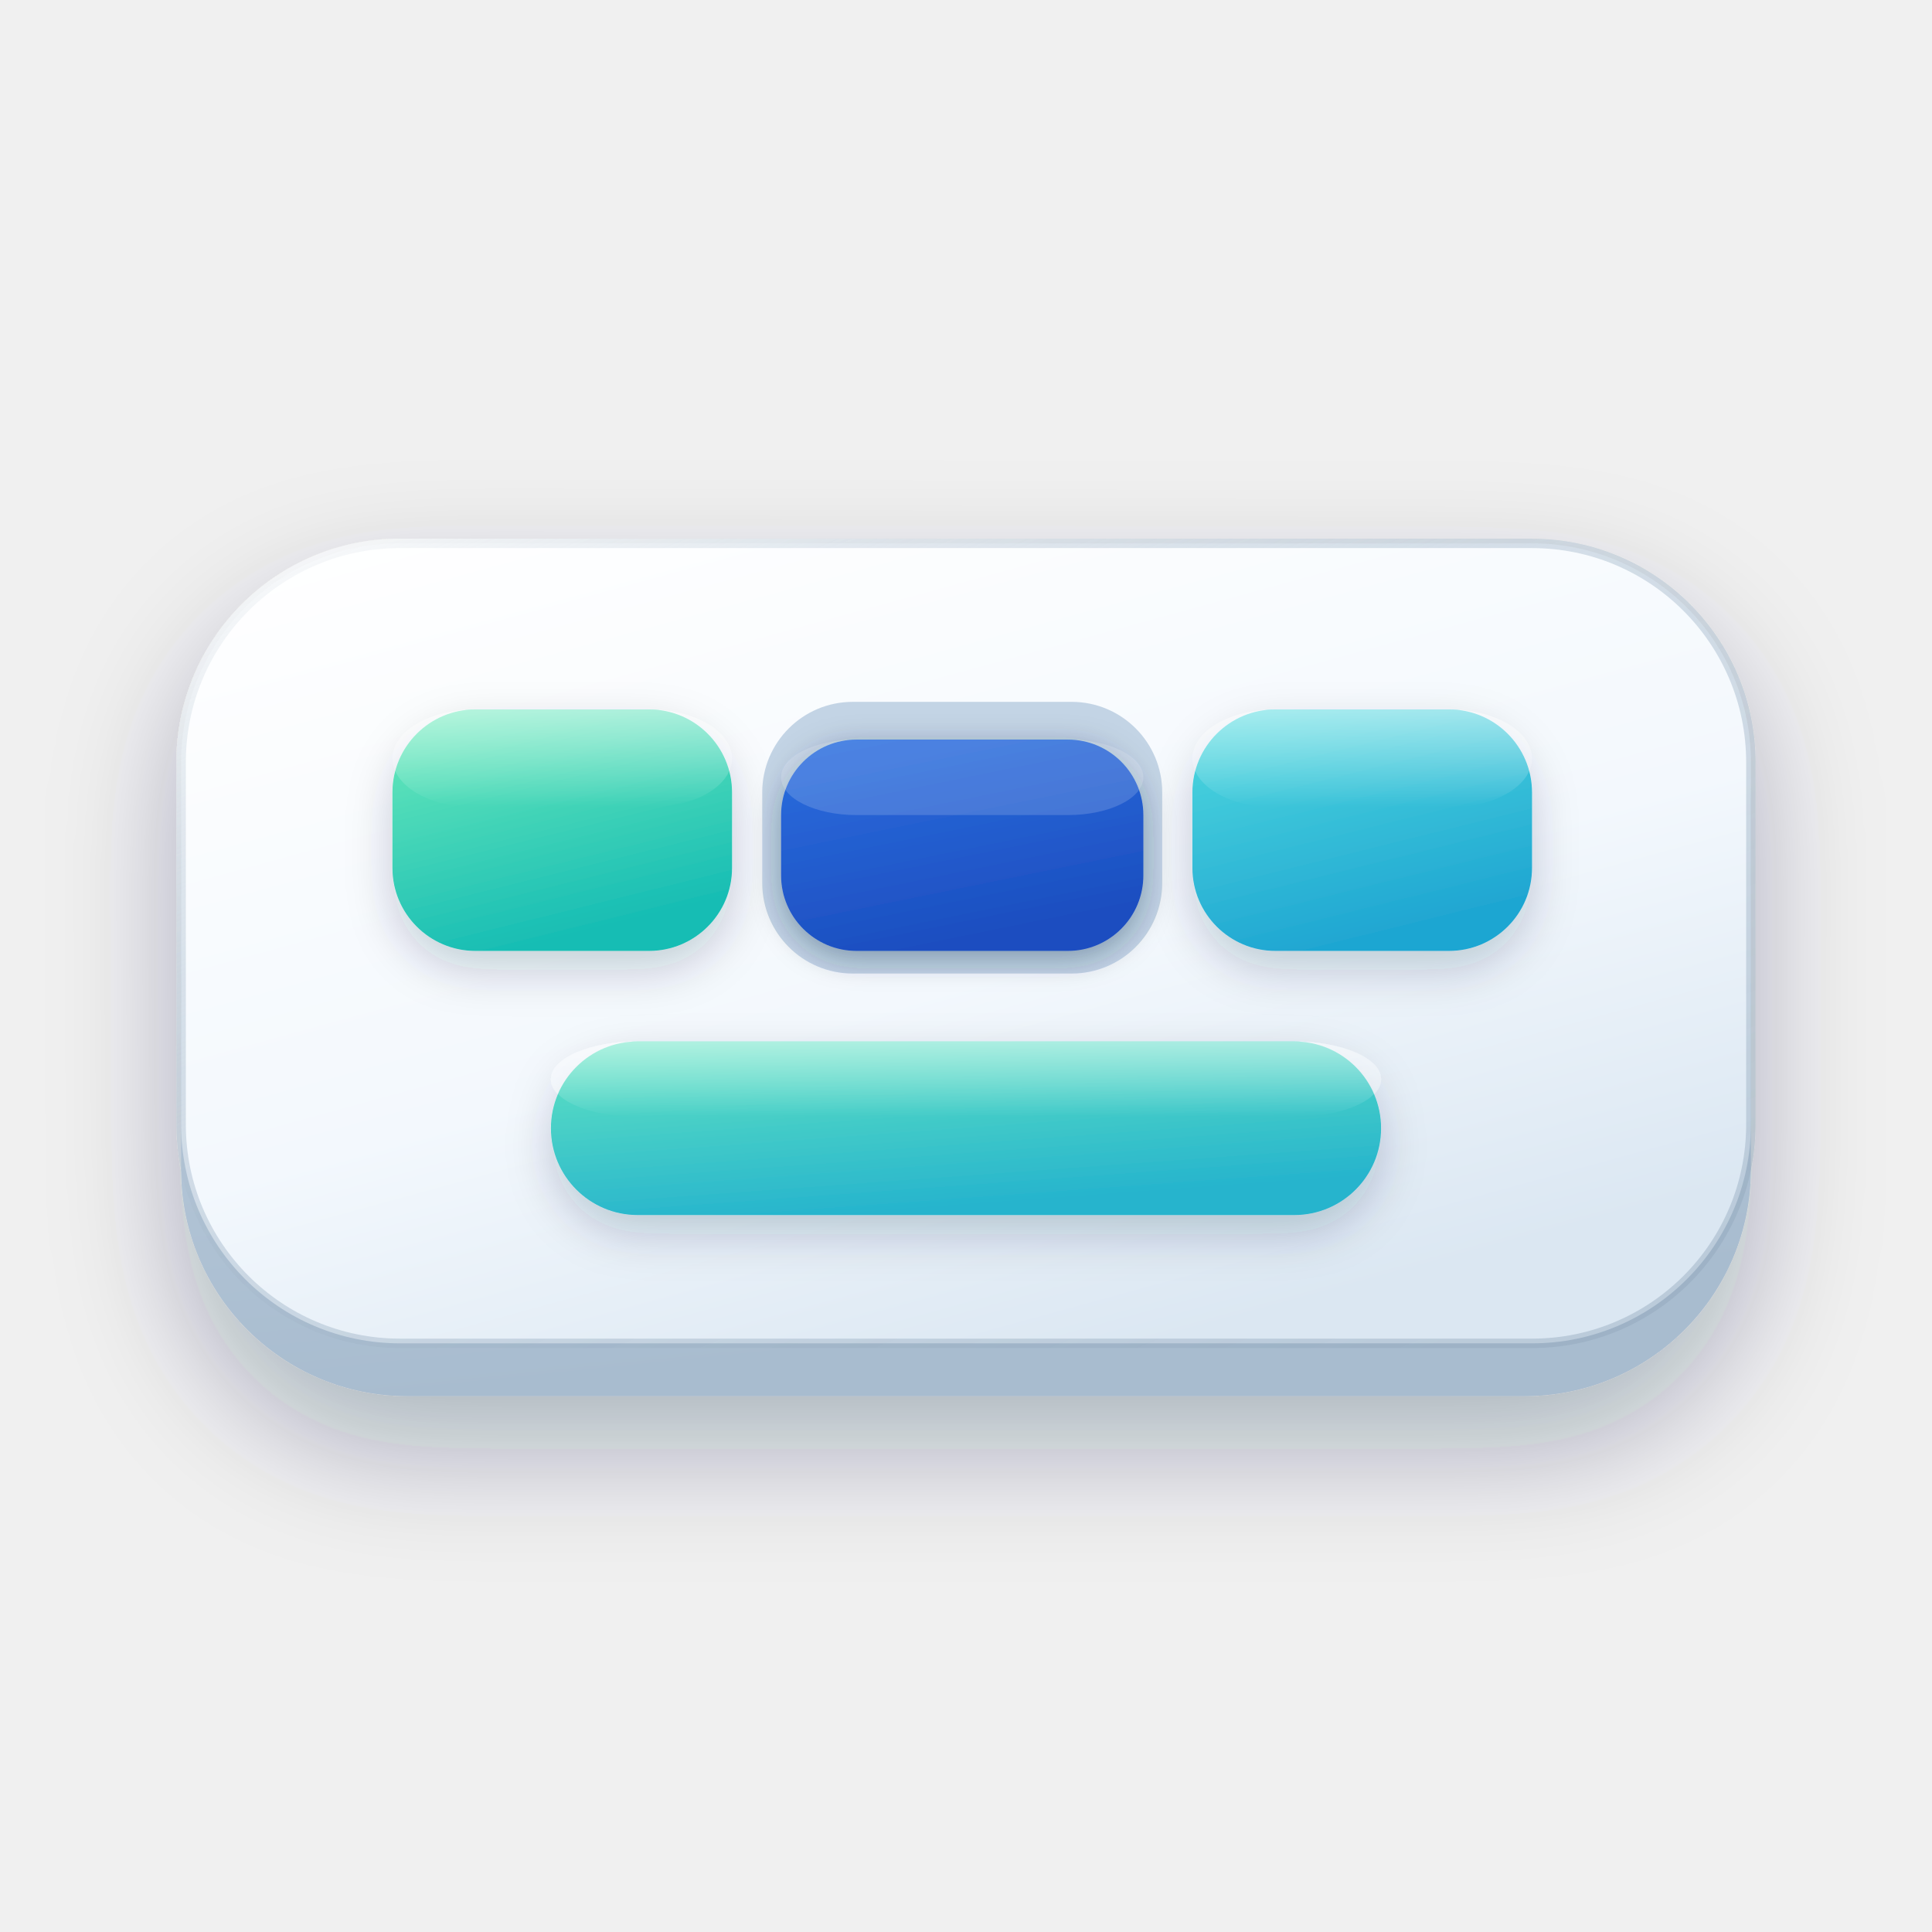
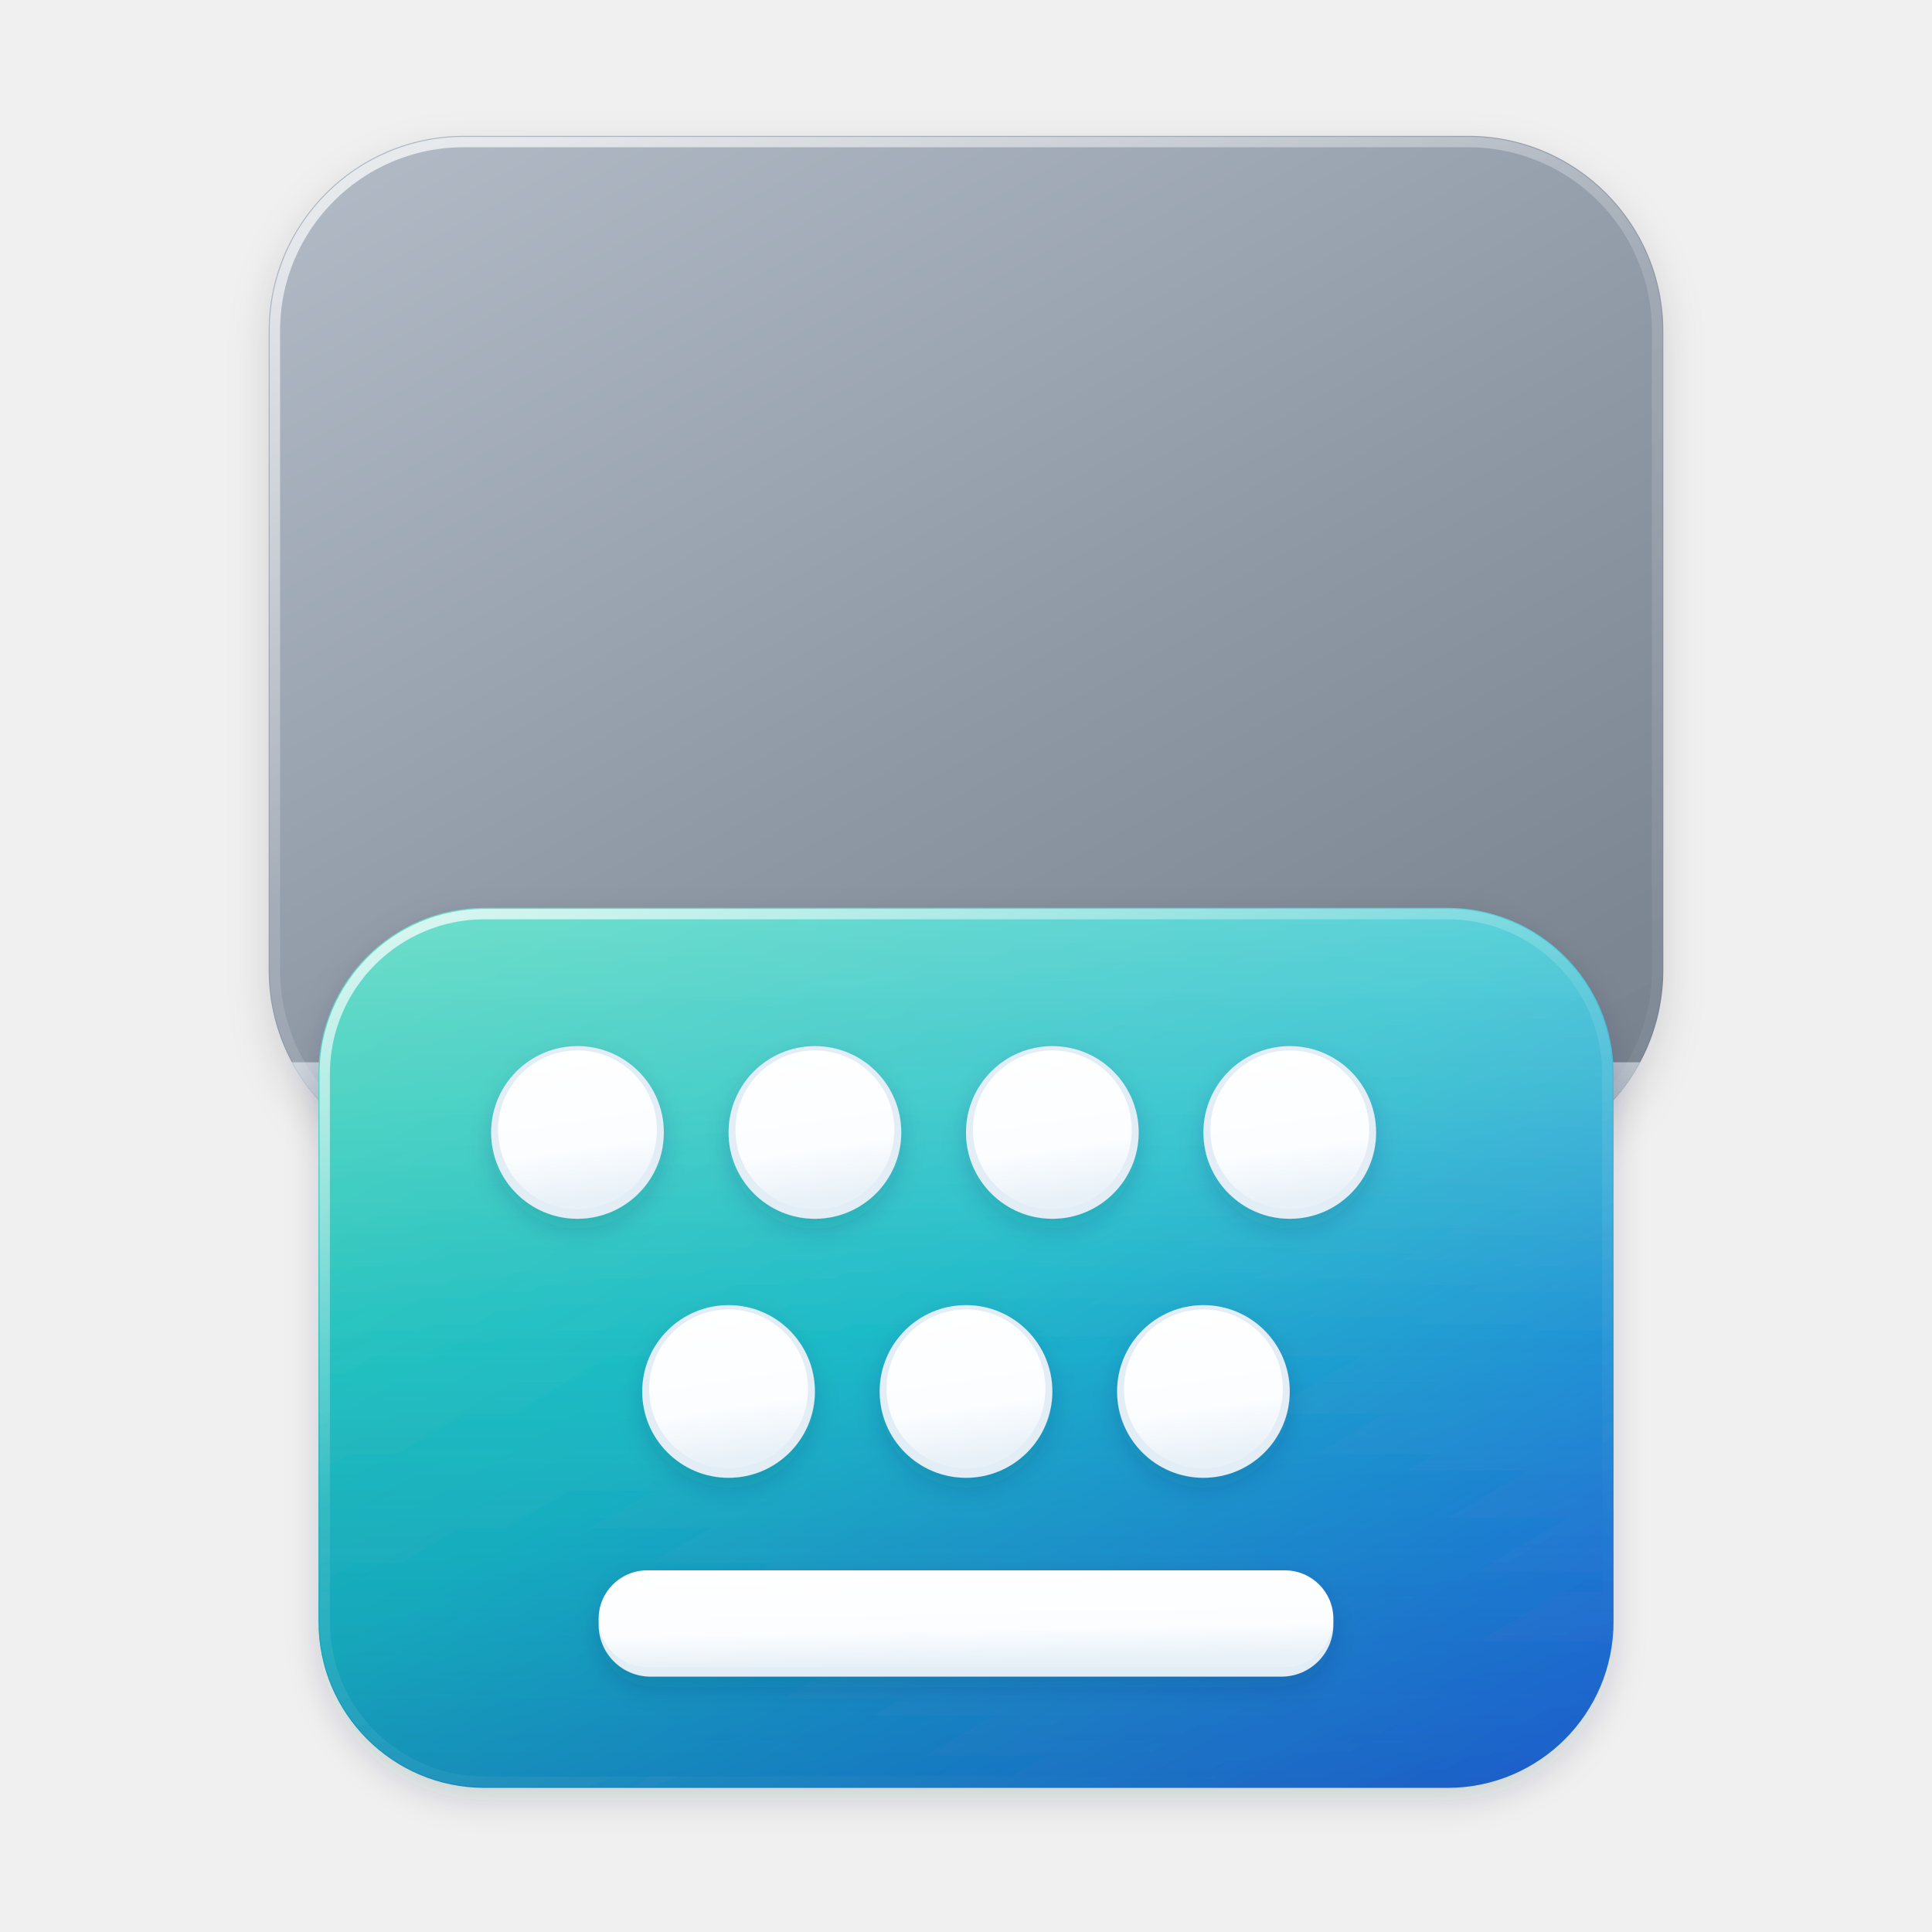
<svg xmlns="http://www.w3.org/2000/svg" viewBox="0 0 512 512" width="512" height="512" role="img" aria-label="Typer">
  <defs>
-     <linearGradient id="face" x1="0.08" y1="0" x2="0.62" y2="1">
-       <stop offset="0" stop-color="#ffffff" />
-       <stop offset="0.6" stop-color="#f3f8fd" />
-       <stop offset="1" stop-color="#dbe7f2" />
+     <clipPath id="panelClip">
+       <rect x="88" y="56" width="336" height="248" rx="47" />
+     </clipPath>
+     <linearGradient id="tile" x1="0.06" y1="0" x2="0.94" y2="1">
+       <stop offset="0" stop-color="#2fd0b4" />
+       <stop offset="0.45" stop-color="#16bcc9" />
+       <stop offset="1" stop-color="#226ce4" />
    </linearGradient>
-     <linearGradient id="base" x1="0" y1="0" x2="0.2" y2="1">
-       <stop offset="0" stop-color="#c6d5e4" />
-       <stop offset="1" stop-color="#a8bccf" />
-     </linearGradient>
-     <linearGradient id="rim" x1="0" y1="0" x2="0.8" y2="1">
-       <stop offset="0" stop-color="#ffffff" stop-opacity="0.95" />
-       <stop offset="0.45" stop-color="#aec0d1" stop-opacity="0.5" />
-       <stop offset="1" stop-color="#8fa5ba" stop-opacity="0.42" />
-     </linearGradient>
-     <linearGradient id="keyMint" x1="0" y1="0" x2="0.35" y2="1">
-       <stop offset="0" stop-color="#6fecbb" />
-       <stop offset="1" stop-color="#17bdb4" />
-     </linearGradient>
-     <linearGradient id="keyCyan" x1="0" y1="0" x2="0.35" y2="1">
-       <stop offset="0" stop-color="#52dcdf" />
-       <stop offset="1" stop-color="#1fa6d2" />
-     </linearGradient>
-     <linearGradient id="keyPressed" x1="0" y1="0" x2="0.35" y2="1">
-       <stop offset="0" stop-color="#2c6fe0" />
-       <stop offset="1" stop-color="#1c4ec0" />
-     </linearGradient>
-     <linearGradient id="keySpace" x1="0" y1="0" x2="0.35" y2="1">
-       <stop offset="0" stop-color="#63e5c2" />
-       <stop offset="1" stop-color="#26b4cd" />
-     </linearGradient>
-     <linearGradient id="capTop" x1="0" y1="0" x2="0" y2="1">
-       <stop offset="0" stop-color="#ffffff" stop-opacity="0.5" />
+     <linearGradient id="tileLight" x1="0" y1="0" x2="0" y2="1">
+       <stop offset="0" stop-color="#ffffff" stop-opacity="0.3" />
+       <stop offset="0.5" stop-color="#ffffff" stop-opacity="0.03" />
      <stop offset="1" stop-color="#ffffff" stop-opacity="0" />
    </linearGradient>
-     <filter id="bodyShadow" x="-30%" y="-30%" width="170%" height="190%">
-       <feDropShadow dx="0" dy="14" stdDeviation="16" flood-color="#0a2743" flood-opacity="0.28" />
+     <linearGradient id="tileShade" x1="0" y1="1" x2="0" y2="0">
+       <stop offset="0" stop-color="#0b2f6b" stop-opacity="0.22" />
+       <stop offset="0.5" stop-color="#0b2f6b" stop-opacity="0.03" />
+       <stop offset="1" stop-color="#0b2f6b" stop-opacity="0" />
+     </linearGradient>
+     <linearGradient id="tileRim" x1="0.1" y1="0" x2="0.72" y2="1">
+       <stop offset="0" stop-color="#ffffff" stop-opacity="0.72" />
+       <stop offset="0.45" stop-color="#ffffff" stop-opacity="0.1" />
+       <stop offset="1" stop-color="#ffffff" stop-opacity="0" />
+     </linearGradient>
+     <linearGradient id="body" x1="0.1" y1="0" x2="0.85" y2="1">
+       <stop offset="0" stop-color="#b0b9c4" />
+       <stop offset="0.55" stop-color="#8f99a6" />
+       <stop offset="1" stop-color="#78828f" />
+     </linearGradient>
+     <linearGradient id="bodyLip" x1="0.1" y1="0" x2="0.8" y2="1">
+       <stop offset="0" stop-color="#c8d0d9" />
+       <stop offset="1" stop-color="#9ea8b4" />
+     </linearGradient>
+     <linearGradient id="bodyRim" x1="0.1" y1="0" x2="0.7" y2="1">
+       <stop offset="0" stop-color="#ffffff" stop-opacity="0.7" />
+       <stop offset="0.5" stop-color="#ffffff" stop-opacity="0.14" />
+       <stop offset="1" stop-color="#ffffff" stop-opacity="0.05" />
+     </linearGradient>
+     <linearGradient id="keyWhite" x1="0" y1="0" x2="0.15" y2="1">
+       <stop offset="0" stop-color="#ffffff" />
+       <stop offset="0.68" stop-color="#fbfdff" />
+       <stop offset="1" stop-color="#e8f1f8" />
+     </linearGradient>
+     <filter id="bodyShadow" x="-30%" y="-30%" width="170%" height="180%">
+       <feDropShadow dx="0" dy="14" stdDeviation="15" flood-color="#0b1a2b" flood-opacity="0.28" />
+       <feDropShadow dx="0" dy="4" stdDeviation="5" flood-color="#0b1a2b" flood-opacity="0.14" />
    </filter>
-     <filter id="keyShadow" x="-45%" y="-45%" width="200%" height="220%">
-       <feDropShadow dx="0" dy="5" stdDeviation="6" flood-color="#0a2743" flood-opacity="0.2" />
+     <filter id="tileShadow" x="-30%" y="-30%" width="170%" height="190%">
+       <feDropShadow dx="0" dy="12" stdDeviation="13" flood-color="#04203a" flood-opacity="0.3" />
+       <feDropShadow dx="0" dy="3" stdDeviation="4" flood-color="#04203a" flood-opacity="0.16" />
    </filter>
-     <filter id="pressedShadow" x="-45%" y="-45%" width="200%" height="220%">
-       <feDropShadow dx="0" dy="2" stdDeviation="4" flood-color="#0a2743" flood-opacity="0.35" />
+     <filter id="keyShadow" x="-60%" y="-60%" width="220%" height="240%">
+       <feDropShadow dx="0" dy="2.5" stdDeviation="3" flood-color="#0a2a48" flood-opacity="0.16" />
    </filter>
  </defs>
-   <g filter="url(#bodyShadow)">
-     <rect x="48" y="152" width="416" height="218" rx="60" fill="url(#base)" />
-     <rect x="48" y="144" width="416" height="212" rx="58" fill="url(#face)" />
-     <rect x="48" y="144" width="416" height="212" rx="58" fill="none" stroke="url(#rim)" stroke-width="2.5" />
-   </g>
-   <g filter="url(#keyShadow)">
-     <rect x="104" y="188" width="90" height="64" rx="22" fill="url(#keyMint)" />
-     <rect x="316" y="188" width="90" height="64" rx="22" fill="url(#keyCyan)" />
-   </g>
-   <rect x="202" y="186" width="106" height="72" rx="24" fill="#c3d4e5" />
-   <g filter="url(#pressedShadow)">
-     <rect x="207" y="196" width="96" height="56" rx="20" fill="url(#keyPressed)" />
-   </g>
-   <rect x="104" y="188" width="90" height="26" rx="22" fill="url(#capTop)" />
-   <rect x="316" y="188" width="90" height="26" rx="22" fill="url(#capTop)" />
-   <rect x="207" y="196" width="96" height="20" rx="20" fill="#ffffff" fill-opacity="0.16" />
-   <g filter="url(#keyShadow)">
-     <rect x="146" y="276" width="220" height="46" rx="23" fill="url(#keySpace)" />
-     <rect x="146" y="276" width="220" height="20" rx="23" fill="url(#capTop)" />
+   <g transform="translate(256 256) scale(1.1) translate(-256 -256)">
+     <g filter="url(#bodyShadow)">
+       <rect x="88" y="56" width="336" height="248" rx="47" fill="url(#body)" />
+       <g clip-path="url(#panelClip)">
+         <rect x="88" y="279.2" width="336" height="24.8" fill="url(#bodyLip)" />
+       </g>
+       <rect x="89.5" y="57.5" width="333" height="245" rx="45.5" fill="none" stroke="url(#bodyRim)" stroke-width="2.5" />
+     </g>
+     <g filter="url(#tileShadow)">
+       <rect x="100" y="242" width="312" height="212" rx="40" fill="url(#tile)" />
+       <rect x="100" y="242" width="312" height="212" rx="40" fill="url(#tileLight)" />
+       <rect x="100" y="242" width="312" height="212" rx="40" fill="url(#tileShade)" />
+       <rect x="101.5" y="243.5" width="309" height="209" rx="38.5" fill="none" stroke="url(#tileRim)" stroke-width="2.5" />
+     </g>
+     <g filter="url(#keyShadow)">
+       <circle cx="162.4" cy="296.1" r="20.8" fill="#e3edf6" />
+       <circle cx="162.4" cy="295.476" r="19.136" fill="url(#keyWhite)" />
+       <circle cx="219.6" cy="296.1" r="20.8" fill="#e3edf6" />
+       <circle cx="219.6" cy="295.476" r="19.136" fill="url(#keyWhite)" />
+       <circle cx="276.8" cy="296.1" r="20.8" fill="#e3edf6" />
+       <circle cx="276.8" cy="295.476" r="19.136" fill="url(#keyWhite)" />
+       <circle cx="334" cy="296.1" r="20.8" fill="#e3edf6" />
+       <circle cx="334" cy="295.476" r="19.136" fill="url(#keyWhite)" />
+       <circle cx="198.8" cy="358.5" r="20.8" fill="#e3edf6" />
+       <circle cx="198.8" cy="357.876" r="19.136" fill="url(#keyWhite)" />
+       <circle cx="256" cy="358.5" r="20.8" fill="#e3edf6" />
+       <circle cx="256" cy="357.876" r="19.136" fill="url(#keyWhite)" />
+       <circle cx="313.2" cy="358.5" r="20.8" fill="#e3edf6" />
+       <circle cx="313.2" cy="357.876" r="19.136" fill="url(#keyWhite)" />
+       <rect x="167.5" y="402.2" width="177" height="25" rx="12.5" fill="#e3edf6" />
+       <rect x="167.5" y="401.6" width="177" height="23.3" rx="11.7" fill="url(#keyWhite)" />
+     </g>
  </g>
</svg>
